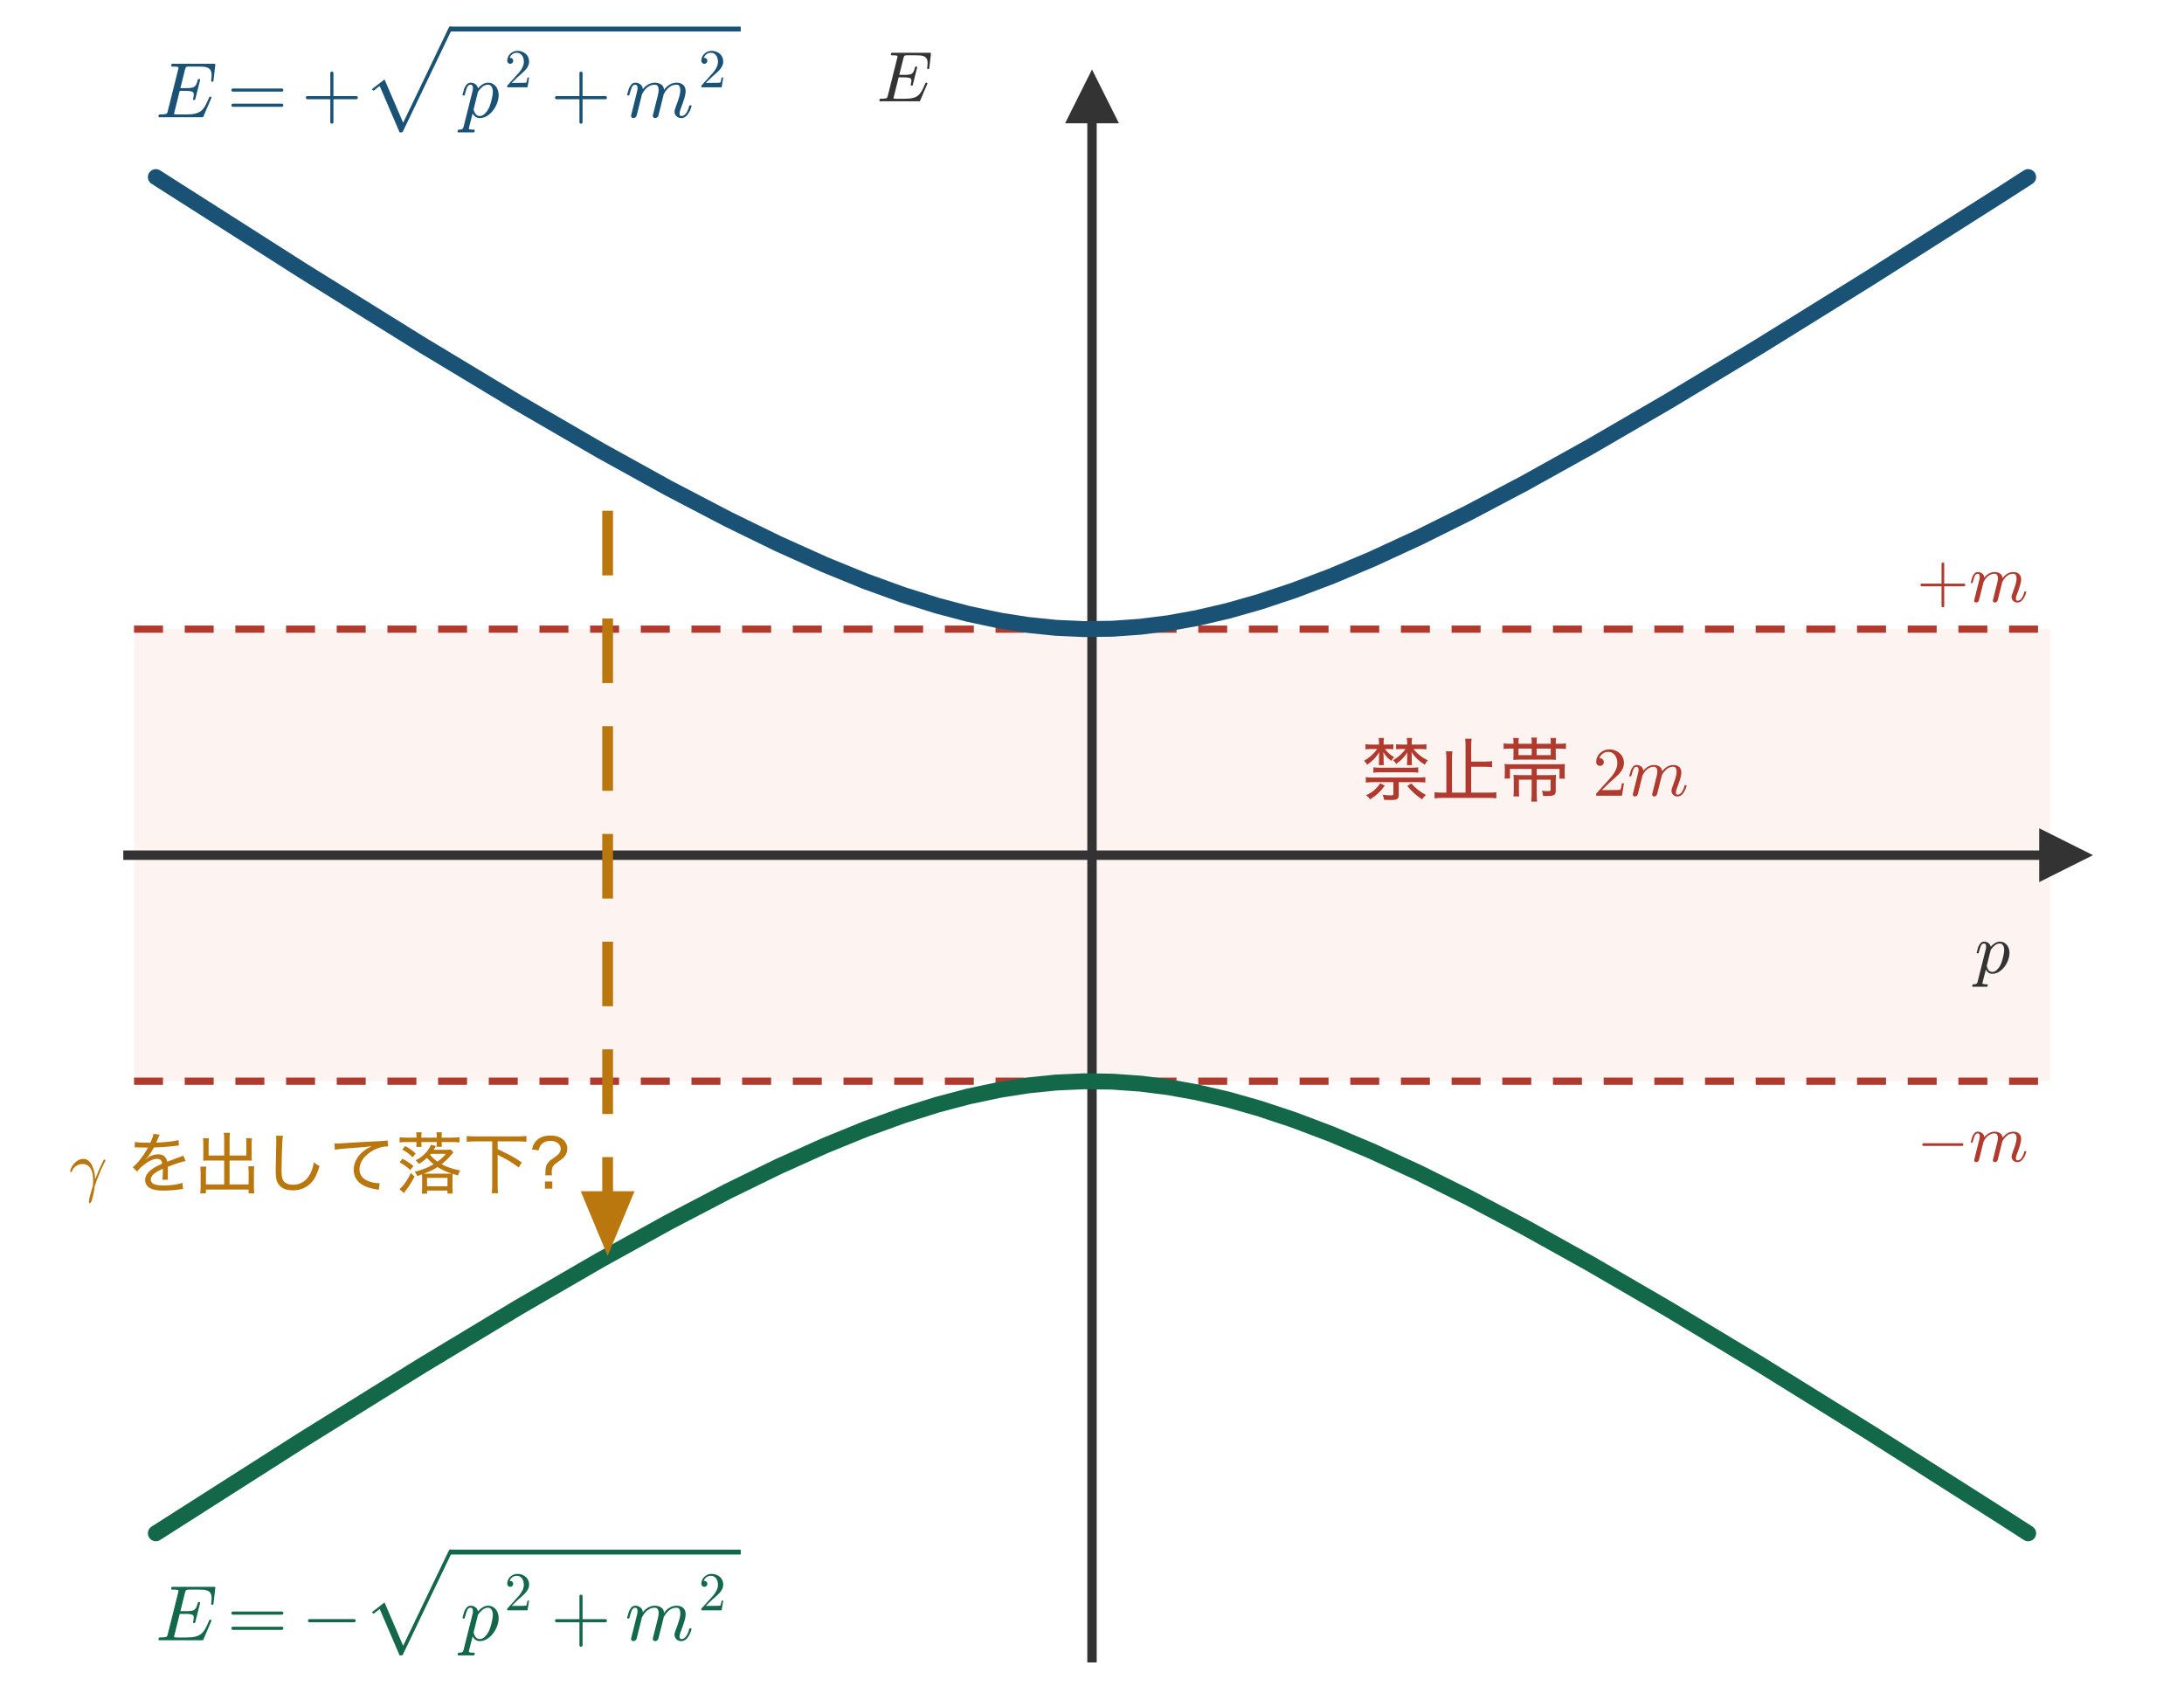
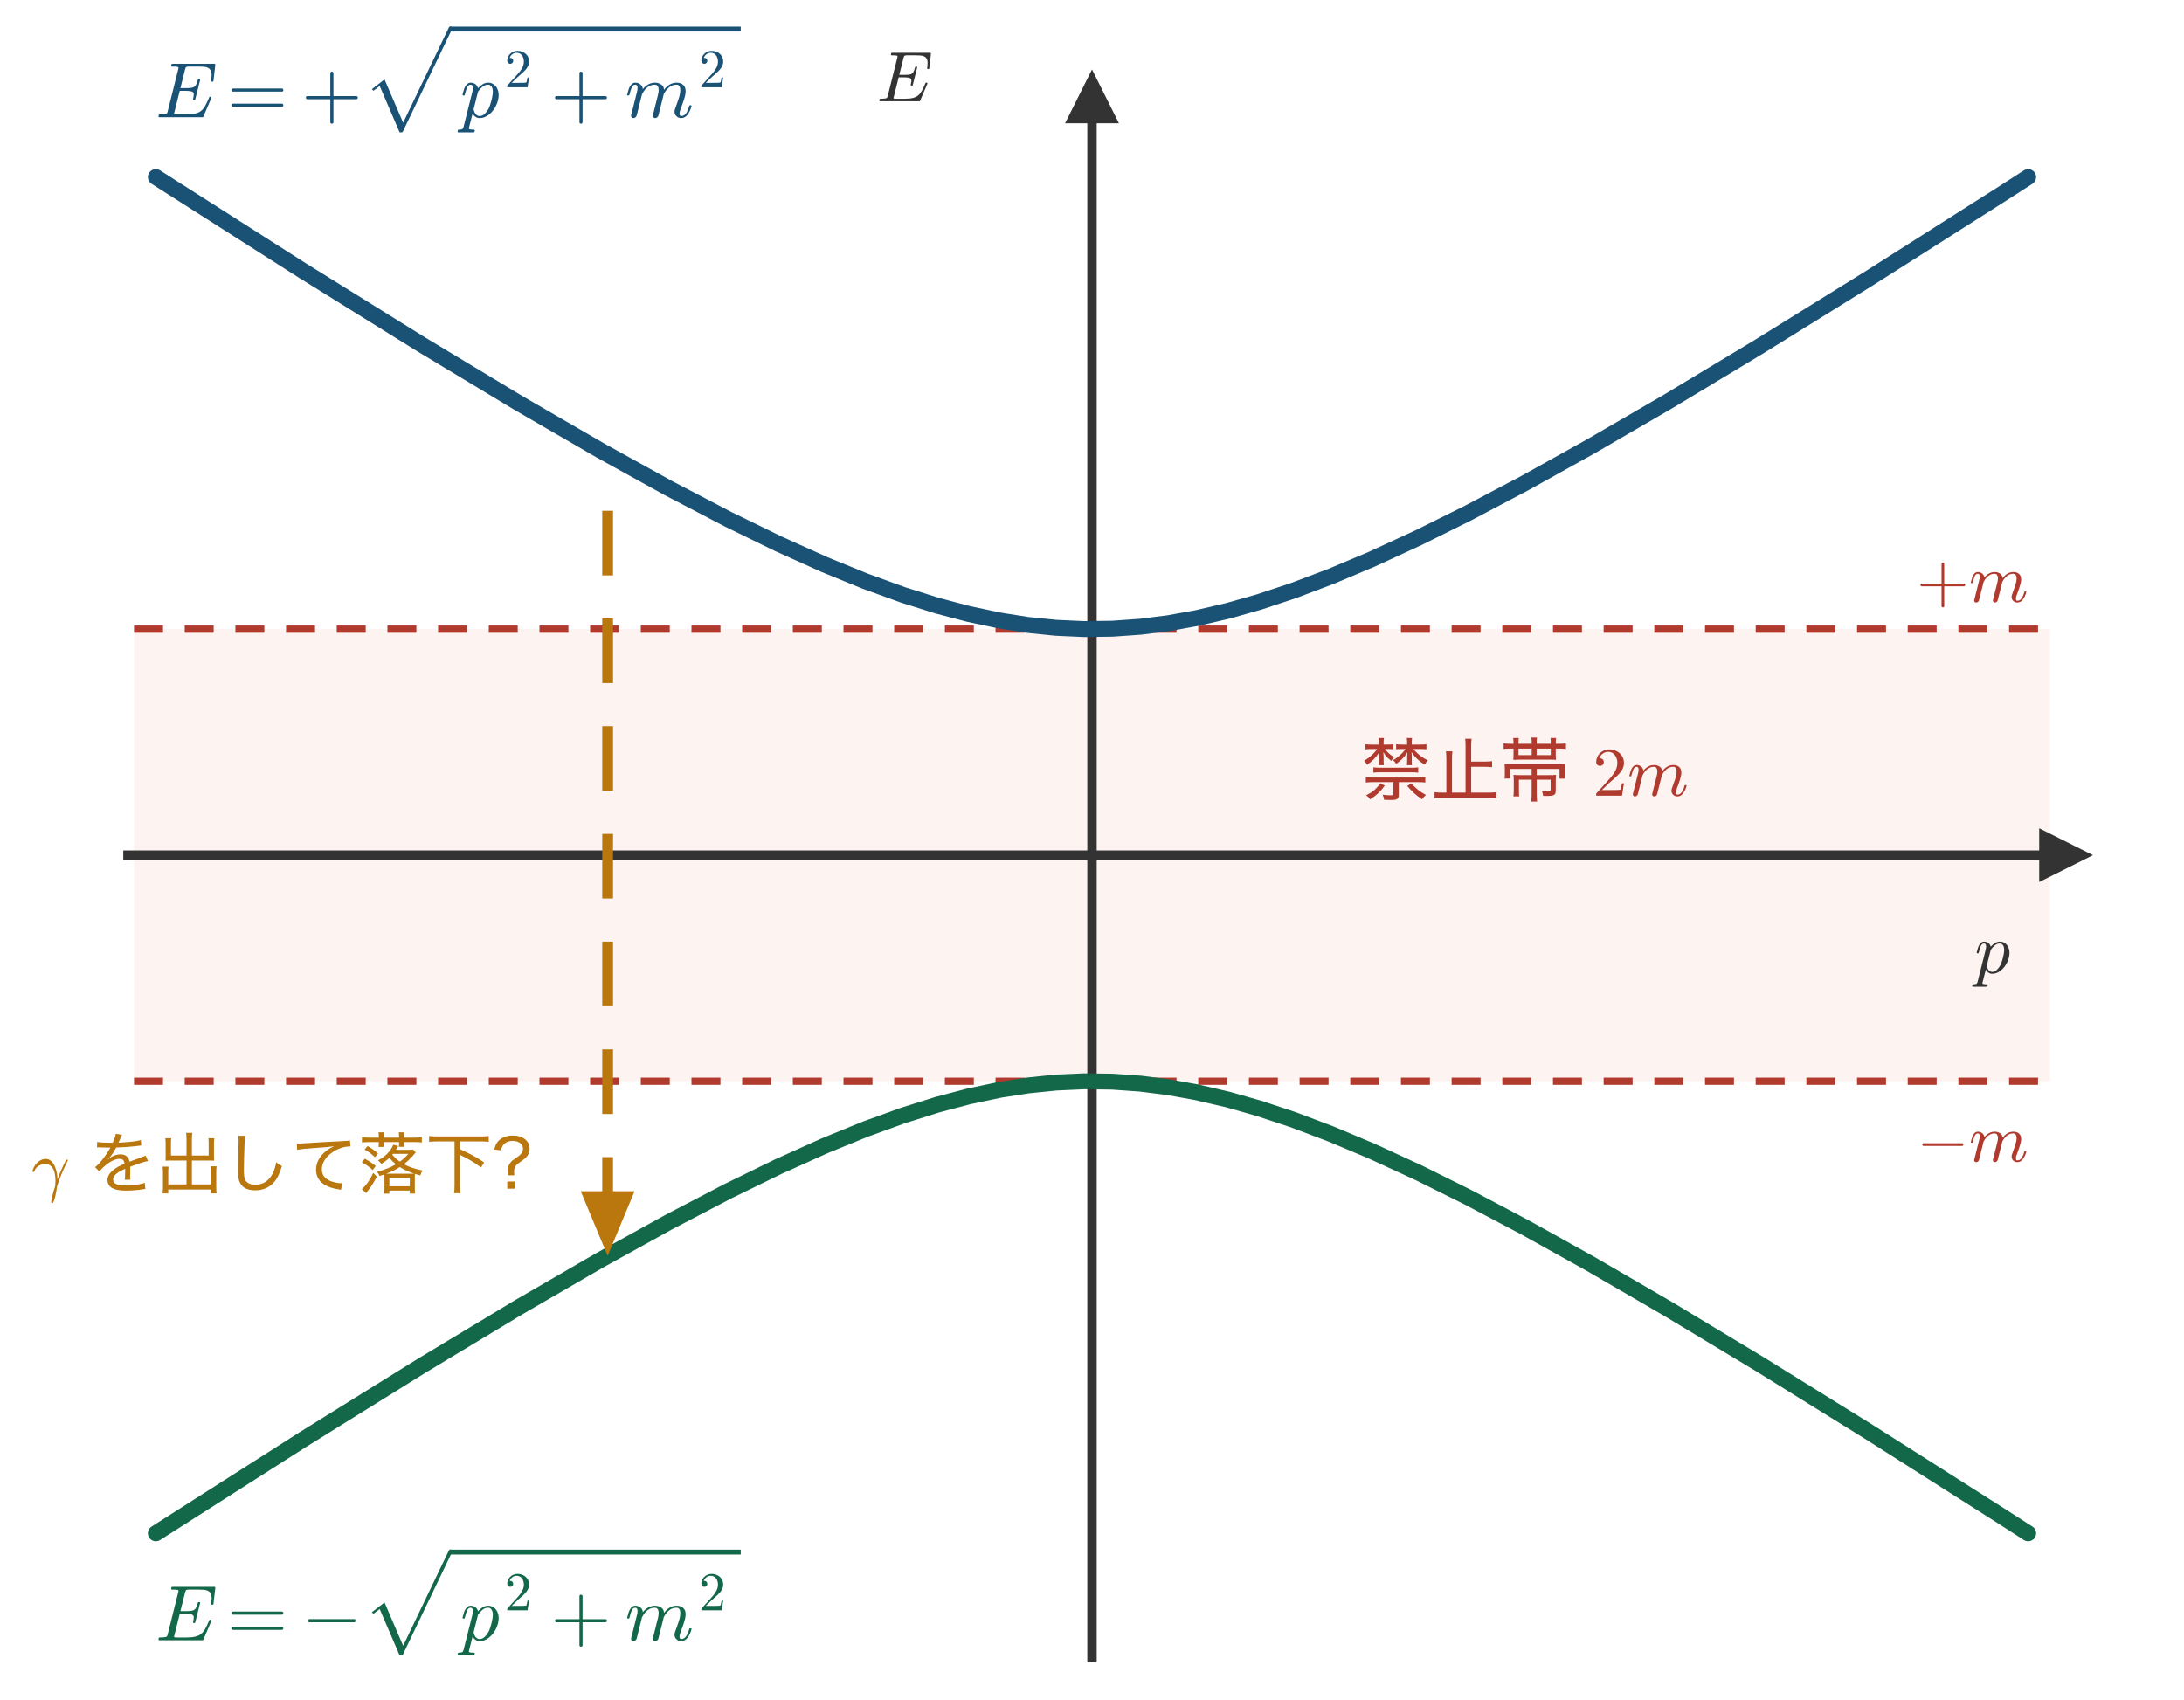
<svg xmlns="http://www.w3.org/2000/svg" xmlns:xlink="http://www.w3.org/1999/xlink" width="301.68pt" height="234.774pt" viewBox="0 0 301.68 234.774" version="1.1">
  <defs>
    <style type="text/css">*{stroke-linejoin: round; stroke-linecap: butt}</style>
  </defs>
  <g id="figure_1">
    <g id="patch_1">
      <path d="M 0 234.774  L 301.68 234.774  L 301.68 0  L 0 0  L 0 234.774  z " style="fill: none" />
    </g>
    <g id="axes_1">
      <g id="patch_2">
-         <path d="M 18.515 86.908  L 283.165 86.908  L 283.165 149.353  L 18.515 149.353  z " clip-path="url(#pb2499cbcb0)" style="fill: #fdf3f1" />
+         <path d="M 18.515 86.908  L 283.165 86.908  L 283.165 149.353  L 18.515 149.353  z " clip-path="url(#pbd073b60a3)" style="fill: #fdf3f1" />
      </g>
      <g id="line2d_1">
-         <path d="M 18.515 86.908  L 283.165 86.908  " clip-path="url(#pb2499cbcb0)" style="fill: none; stroke-dasharray: 4,3; stroke-dashoffset: 0; stroke: #b03a2e" />
+         <path d="M 18.515 86.908  L 283.165 86.908  " clip-path="url(#pbd073b60a3)" style="fill: none; stroke-dasharray: 4,3; stroke-dashoffset: 0; stroke: #b03a2e" />
      </g>
      <g id="line2d_2">
-         <path d="M 18.515 149.353  L 283.165 149.353  " clip-path="url(#pb2499cbcb0)" style="fill: none; stroke-dasharray: 4,3; stroke-dashoffset: 0; stroke: #b03a2e" />
+         <path d="M 18.515 149.353  L 283.165 149.353  " clip-path="url(#pbd073b60a3)" style="fill: none; stroke-dasharray: 4,3; stroke-dashoffset: 0; stroke: #b03a2e" />
      </g>
      <g id="line2d_3">
-         <path d="M 17.028 118.13  L 284.652 118.13  " clip-path="url(#pb2499cbcb0)" style="fill: none; stroke: #333333; stroke-width: 1.3" />
+         <path d="M 17.028 118.13  L 284.652 118.13  " clip-path="url(#pbd073b60a3)" style="fill: none; stroke: #333333; stroke-width: 1.3" />
      </g>
      <g id="patch_3">
-         <path d="M 289.112 118.13  L 281.678 114.413  L 281.678 121.847  z " clip-path="url(#pb2499cbcb0)" style="fill: #333333" />
+         <path d="M 289.112 118.13  L 281.678 114.413  L 281.678 121.847  z " clip-path="url(#pbd073b60a3)" style="fill: #333333" />
      </g>
      <g id="line2d_4">
-         <path d="M 150.84 229.64  L 150.84 14.054  " clip-path="url(#pb2499cbcb0)" style="fill: none; stroke: #333333; stroke-width: 1.3" />
+         <path d="M 150.84 229.64  L 150.84 14.054  " clip-path="url(#pbd073b60a3)" style="fill: none; stroke: #333333; stroke-width: 1.3" />
      </g>
      <g id="patch_4">
-         <path d="M 150.84 9.594  L 147.123 17.028  L 154.557 17.028  z " clip-path="url(#pb2499cbcb0)" style="fill: #333333" />
+         <path d="M 150.84 9.594  L 147.123 17.028  L 154.557 17.028  z " clip-path="url(#pbd073b60a3)" style="fill: #333333" />
      </g>
      <g id="line2d_5">
-         <path d="M 21.527 24.462  L 41.82 37.396  L 58.227 47.595  L 71.611 55.661  L 82.837 62.17  L 92.336 67.424  L 100.54 71.71  L 107.448 75.084  L 113.924 78  L 119.537 80.29  L 124.718 82.171  L 129.468 83.665  L 133.785 84.806  L 138.103 85.719  L 141.989 86.328  L 145.875 86.724  L 149.761 86.899  L 153.646 86.849  L 157.532 86.575  L 161.418 86.083  L 165.304 85.382  L 169.622 84.376  L 173.939 83.149  L 178.689 81.571  L 183.87 79.612  L 189.483 77.249  L 195.959 74.263  L 202.867 70.83  L 210.639 66.724  L 219.706 61.679  L 230.5 55.405  L 243.021 47.86  L 258.133 38.482  L 276.267 26.96  L 280.153 24.462  L 280.153 24.462  " clip-path="url(#pb2499cbcb0)" style="fill: none; stroke: #1a5276; stroke-width: 2.2; stroke-linecap: round" />
+         <path d="M 21.527 24.462  L 41.82 37.396  L 58.227 47.595  L 71.611 55.661  L 82.837 62.17  L 92.336 67.424  L 100.54 71.71  L 107.448 75.084  L 113.924 78  L 119.537 80.29  L 124.718 82.171  L 129.468 83.665  L 133.785 84.806  L 138.103 85.719  L 141.989 86.328  L 145.875 86.724  L 149.761 86.899  L 153.646 86.849  L 157.532 86.575  L 161.418 86.083  L 165.304 85.382  L 169.622 84.376  L 173.939 83.149  L 178.689 81.571  L 183.87 79.612  L 189.483 77.249  L 195.959 74.263  L 202.867 70.83  L 210.639 66.724  L 219.706 61.679  L 230.5 55.405  L 243.021 47.86  L 258.133 38.482  L 276.267 26.96  L 280.153 24.462  L 280.153 24.462  " clip-path="url(#pbd073b60a3)" style="fill: none; stroke: #1a5276; stroke-width: 2.2; stroke-linecap: round" />
      </g>
      <g id="line2d_6">
-         <path d="M 21.527 211.799  L 41.82 198.865  L 58.227 188.665  L 71.611 180.6  L 82.837 174.091  L 92.336 168.837  L 100.54 164.551  L 107.448 161.177  L 113.924 158.261  L 119.537 155.97  L 124.718 154.09  L 129.468 152.596  L 133.785 151.455  L 138.103 150.542  L 141.989 149.933  L 145.875 149.537  L 149.761 149.362  L 153.646 149.412  L 157.532 149.686  L 161.418 150.178  L 165.304 150.878  L 169.622 151.885  L 173.939 153.112  L 178.689 154.69  L 183.87 156.649  L 189.483 159.012  L 195.959 161.997  L 202.867 165.431  L 210.639 169.537  L 219.706 174.582  L 230.5 180.856  L 243.021 188.401  L 258.133 197.779  L 276.267 209.301  L 280.153 211.799  L 280.153 211.799  " clip-path="url(#pb2499cbcb0)" style="fill: none; stroke: #14684a; stroke-width: 2.2; stroke-linecap: round" />
+         <path d="M 21.527 211.799  L 41.82 198.865  L 58.227 188.665  L 71.611 180.6  L 82.837 174.091  L 92.336 168.837  L 100.54 164.551  L 107.448 161.177  L 113.924 158.261  L 119.537 155.97  L 124.718 154.09  L 129.468 152.596  L 133.785 151.455  L 138.103 150.542  L 141.989 149.933  L 145.875 149.537  L 149.761 149.362  L 153.646 149.412  L 157.532 149.686  L 161.418 150.178  L 165.304 150.878  L 169.622 151.885  L 173.939 153.112  L 178.689 154.69  L 183.87 156.649  L 189.483 159.012  L 195.959 161.997  L 202.867 165.431  L 210.639 169.537  L 219.706 174.582  L 230.5 180.856  L 243.021 188.401  L 258.133 197.779  L 276.267 209.301  L 280.153 211.799  L 280.153 211.799  " clip-path="url(#pbd073b60a3)" style="fill: none; stroke: #14684a; stroke-width: 2.2; stroke-linecap: round" />
      </g>
      <g id="line2d_7">
-         <path d="M 83.934 70.553  L 83.934 166.781  " clip-path="url(#pb2499cbcb0)" style="fill: none; stroke-dasharray: 8.928,5.952; stroke-dashoffset: 0; stroke: #b9770e; stroke-width: 1.488" />
+         <path d="M 83.934 70.553  L 83.934 166.781  " clip-path="url(#pbd073b60a3)" style="fill: none; stroke-dasharray: 8.928,5.952; stroke-dashoffset: 0; stroke: #b9770e; stroke-width: 1.488" />
      </g>
      <g id="patch_5">
-         <path d="M 83.934 173.471  L 80.217 164.55  L 87.651 164.55  z " clip-path="url(#pb2499cbcb0)" style="fill: #b9770e" />
+         <path d="M 83.934 173.471  L 80.217 164.55  L 87.651 164.55  z " clip-path="url(#pbd073b60a3)" style="fill: #b9770e" />
      </g>
      <g id="text_1">
        <g style="fill: #333333" transform="translate(272.7576 134.4852)scale(0.098 -0.098)">
          <defs>
            <path id="Cmmi10-70" d="M -159 -1241  Q -219 -1241 -219 -1159  Q -197 -1019 -134 -1019  Q 66 -1019 145 -983  Q 225 -947 269 -800  L 991 2081  Q 1038 2200 1038 2388  Q 1038 2663 850 2663  Q 650 2663 553 2423  Q 456 2184 366 1819  Q 366 1778 313 1778  L 238 1778  Q 222 1778 203 1801  Q 184 1825 184 1844  Q 253 2122 317 2315  Q 381 2509 517 2668  Q 653 2828 856 2828  Q 1075 2828 1240 2704  Q 1406 2581 1453 2369  Q 1628 2572 1840 2700  Q 2053 2828 2278 2828  Q 2547 2828 2745 2684  Q 2944 2541 3044 2308  Q 3144 2075 3144 1806  Q 3144 1394 2933 953  Q 2722 513 2361 220  Q 2000 -72 1588 -72  Q 1400 -72 1248 34  Q 1097 141 1013 313  L 722 -825  Q 706 -919 703 -934  Q 703 -1019 1125 -1019  Q 1191 -1019 1191 -1100  Q 1169 -1184 1155 -1212  Q 1141 -1241 1081 -1241  L -159 -1241  z M 1594 97  Q 1816 97 2006 280  Q 2197 463 2316 691  Q 2403 863 2479 1111  Q 2556 1359 2612 1640  Q 2669 1922 2669 2088  Q 2669 2234 2630 2362  Q 2591 2491 2502 2577  Q 2413 2663 2266 2663  Q 2031 2663 1823 2495  Q 1616 2328 1447 2081  L 1447 2059  L 1094 647  Q 1138 419 1263 258  Q 1388 97 1594 97  z " transform="scale(0.015625)" />
          </defs>
          <use xlink:href="#Cmmi10-70" transform="translate(0 0.8125)" />
        </g>
      </g>
      <g id="text_2">
        <g style="fill: #333333" transform="translate(121.104 14.0544)scale(0.098 -0.098)">
          <defs>
            <path id="Cmmi10-45" d="M 300 0  Q 238 0 238 84  Q 241 100 250 139  Q 259 178 276 201  Q 294 225 319 225  Q 709 225 863 269  Q 947 297 984 441  L 1863 3956  Q 1875 4019 1875 4044  Q 1875 4113 1797 4122  Q 1678 4147 1338 4147  Q 1275 4147 1275 4231  Q 1278 4247 1287 4286  Q 1297 4325 1314 4348  Q 1331 4372 1356 4372  L 4825 4372  Q 4891 4372 4891 4288  L 4738 2963  Q 4738 2947 4714 2926  Q 4691 2906 4672 2906  L 4616 2906  Q 4550 2906 4550 2988  Q 4588 3300 4588 3450  Q 4588 3706 4500 3848  Q 4413 3991 4267 4053  Q 4122 4116 3945 4131  Q 3769 4147 3481 4147  L 2753 4147  Q 2578 4147 2522 4117  Q 2466 4088 2419 3928  L 2034 2381  L 2534 2381  Q 2859 2381 3025 2426  Q 3191 2472 3287 2615  Q 3384 2759 3463 3072  Q 3469 3094 3486 3111  Q 3503 3128 3525 3128  L 3584 3128  Q 3647 3128 3647 3047  L 3250 1466  Q 3238 1409 3188 1409  L 3128 1409  Q 3066 1409 3066 1491  Q 3128 1747 3128 1869  Q 3128 2056 2959 2106  Q 2791 2156 2509 2156  L 1978 2156  L 1544 416  Q 1516 338 1516 275  Q 1516 225 1734 225  L 2509 225  Q 2972 225 3259 297  Q 3547 369 3736 526  Q 3925 684 4062 928  Q 4200 1172 4397 1638  Q 4409 1678 4453 1678  L 4513 1678  Q 4538 1678 4556 1656  Q 4575 1634 4575 1606  Q 4575 1594 4569 1581  L 3909 38  Q 3897 0 3859 0  L 300 0  z " transform="scale(0.015625)" />
          </defs>
          <use xlink:href="#Cmmi10-45" transform="translate(0 0.6875)" />
        </g>
      </g>
      <g id="text_3">
        <g style="fill: #1a5276" transform="translate(21.4884 16.2846)scale(0.108 -0.108)">
          <defs>
            <path id="Cmr10-3d" d="M 481 850  Q 428 850 393 890  Q 359 931 359 978  Q 359 1031 393 1068  Q 428 1106 481 1106  L 4500 1106  Q 4547 1106 4581 1068  Q 4616 1031 4616 978  Q 4616 931 4581 890  Q 4547 850 4500 850  L 481 850  z M 481 2094  Q 428 2094 393 2131  Q 359 2169 359 2222  Q 359 2269 393 2309  Q 428 2350 481 2350  L 4500 2350  Q 4547 2350 4581 2309  Q 4616 2269 4616 2222  Q 4616 2169 4581 2131  Q 4547 2094 4500 2094  L 481 2094  z " transform="scale(0.015625)" />
            <path id="Cmr10-2b" d="M 481 1472  Q 428 1472 393 1512  Q 359 1553 359 1600  Q 359 1647 393 1687  Q 428 1728 481 1728  L 2363 1728  L 2363 3616  Q 2363 3666 2400 3698  Q 2438 3731 2491 3731  Q 2538 3731 2578 3698  Q 2619 3666 2619 3616  L 2619 1728  L 4500 1728  Q 4547 1728 4581 1687  Q 4616 1647 4616 1600  Q 4616 1553 4581 1512  Q 4547 1472 4500 1472  L 2619 1472  L 2619 -416  Q 2619 -466 2578 -498  Q 2538 -531 2491 -531  Q 2438 -531 2400 -498  Q 2363 -466 2363 -416  L 2363 1472  L 481 1472  z " transform="scale(0.015625)" />
            <path id="Cmex10-70" d="M 2713 -7425  L 1269 -4063  L 819 -4409  L 703 -4294  L 1619 -3584  L 2969 -6725  L 6291 197  Q 6322 256 6400 256  Q 6453 256 6490 218  Q 6528 181 6528 128  Q 6528 97 6522 84  L 2950 -7366  Q 2925 -7425 2853 -7425  L 2713 -7425  z " transform="scale(0.015625)" />
            <path id="Cmr10-32" d="M 319 0  L 319 172  Q 319 188 331 206  L 1325 1306  Q 1550 1550 1690 1715  Q 1831 1881 1968 2097  Q 2106 2313 2186 2536  Q 2266 2759 2266 3009  Q 2266 3272 2169 3511  Q 2072 3750 1880 3894  Q 1688 4038 1416 4038  Q 1138 4038 916 3870  Q 694 3703 603 3438  Q 628 3444 672 3444  Q 816 3444 917 3347  Q 1019 3250 1019 3097  Q 1019 2950 917 2848  Q 816 2747 672 2747  Q 522 2747 420 2851  Q 319 2956 319 3097  Q 319 3338 409 3548  Q 500 3759 670 3923  Q 841 4088 1055 4175  Q 1269 4263 1509 4263  Q 1875 4263 2190 4108  Q 2506 3953 2690 3670  Q 2875 3388 2875 3009  Q 2875 2731 2753 2481  Q 2631 2231 2440 2026  Q 2250 1822 1953 1562  Q 1656 1303 1563 1216  L 838 519  L 1453 519  Q 1906 519 2211 526  Q 2516 534 2534 550  Q 2609 631 2688 1141  L 2875 1141  L 2694 0  L 319 0  z " transform="scale(0.015625)" />
            <path id="Cmmi10-6d" d="M 494 109  Q 494 147 500 166  L 978 2075  Q 1025 2253 1025 2388  Q 1025 2663 838 2663  Q 638 2663 541 2423  Q 444 2184 353 1819  Q 353 1800 334 1789  Q 316 1778 300 1778  L 225 1778  Q 203 1778 187 1801  Q 172 1825 172 1844  Q 241 2122 305 2315  Q 369 2509 505 2668  Q 641 2828 844 2828  Q 1084 2828 1268 2676  Q 1453 2525 1453 2291  Q 1644 2541 1900 2684  Q 2156 2828 2444 2828  Q 2747 2828 2967 2673  Q 3188 2519 3188 2234  Q 3384 2513 3648 2670  Q 3913 2828 4225 2828  Q 4556 2828 4757 2648  Q 4959 2469 4959 2138  Q 4959 1875 4842 1503  Q 4725 1131 4550 672  Q 4459 450 4459 288  Q 4459 97 4609 97  Q 4859 97 5025 365  Q 5191 634 5259 941  Q 5278 978 5313 978  L 5388 978  Q 5413 978 5430 961  Q 5447 944 5447 922  Q 5447 916 5441 903  Q 5353 541 5136 234  Q 4919 -72 4594 -72  Q 4369 -72 4209 83  Q 4050 238 4050 459  Q 4050 572 4103 709  Q 4284 1191 4404 1569  Q 4525 1947 4525 2234  Q 4525 2413 4453 2538  Q 4381 2663 4213 2663  Q 3863 2663 3606 2448  Q 3350 2234 3163 1881  Q 3150 1819 3144 1784  L 2731 141  Q 2709 53 2632 -9  Q 2556 -72 2463 -72  Q 2388 -72 2330 -22  Q 2272 28 2272 109  Q 2272 147 2278 166  L 2688 1797  Q 2753 2059 2753 2234  Q 2753 2413 2679 2538  Q 2606 2663 2431 2663  Q 2197 2663 2000 2559  Q 1803 2456 1656 2286  Q 1509 2116 1388 1881  L 953 141  Q 931 53 854 -9  Q 778 -72 684 -72  Q 606 -72 550 -22  Q 494 28 494 109  z " transform="scale(0.015625)" />
          </defs>
          <use xlink:href="#Cmmi10-45" transform="translate(0 0.875)" />
          <use xlink:href="#Cmr10-3d" transform="translate(91.33789 0.875)" />
          <use xlink:href="#Cmr10-2b" transform="translate(186.582 0.875)" />
          <use xlink:href="#Cmex10-70" transform="translate(264.2676 112.4844)scale(1.12928)" />
          <use xlink:href="#Cmmi10-70" transform="translate(389.6895 0.859375)" />
          <use xlink:href="#Cmr10-32" transform="translate(446.2857 39.12344)scale(0.7)" />
          <use xlink:href="#Cmr10-2b" transform="translate(505.2216 0.859375)" />
          <use xlink:href="#Cmmi10-6d" transform="translate(600.4658 0.859375)" />
          <use xlink:href="#Cmr10-32" transform="translate(694.562 39.12344)scale(0.7)" />
          <path d="M 377.189 110.5  L 377.189 116.75  L 748.439 116.75  L 748.439 110.5  L 377.189 110.5  z " />
        </g>
      </g>
      <g id="text_4">
        <g style="fill: #14684a" transform="translate(21.4884 226.6668)scale(0.108 -0.108)">
          <defs>
            <path id="Cmsy10-a1" d="M 653 1472  Q 600 1472 565 1512  Q 531 1553 531 1600  Q 531 1647 565 1687  Q 600 1728 653 1728  L 4325 1728  Q 4375 1728 4408 1687  Q 4441 1647 4441 1600  Q 4441 1553 4408 1512  Q 4375 1472 4325 1472  L 653 1472  z " transform="scale(0.015625)" />
          </defs>
          <use xlink:href="#Cmmi10-45" transform="translate(0 0.875)" />
          <use xlink:href="#Cmr10-3d" transform="translate(91.33789 0.875)" />
          <use xlink:href="#Cmsy10-a1" transform="translate(186.582 0.875)" />
          <use xlink:href="#Cmex10-70" transform="translate(264.2676 112.4844)scale(1.12928)" />
          <use xlink:href="#Cmmi10-70" transform="translate(389.6895 0.859375)" />
          <use xlink:href="#Cmr10-32" transform="translate(446.2857 39.12344)scale(0.7)" />
          <use xlink:href="#Cmr10-2b" transform="translate(505.2216 0.859375)" />
          <use xlink:href="#Cmmi10-6d" transform="translate(600.4658 0.859375)" />
          <use xlink:href="#Cmr10-32" transform="translate(694.562 39.12344)scale(0.7)" />
          <path d="M 377.189 110.5  L 377.189 116.75  L 748.439 116.75  L 748.439 110.5  L 377.189 110.5  z " />
        </g>
      </g>
      <g id="text_5">
        <g style="fill: #b03a2e" transform="translate(264.7536 83.1906)scale(0.093 -0.093)">
          <use xlink:href="#Cmr10-2b" transform="translate(0 0.703125)" />
          <use xlink:href="#Cmmi10-6d" transform="translate(77.68555 0.703125)" />
        </g>
      </g>
      <g id="text_6">
        <g style="fill: #b03a2e" transform="translate(264.7536 160.5042)scale(0.093 -0.093)">
          <use xlink:href="#Cmsy10-a1" transform="translate(0 0.8125)" />
          <use xlink:href="#Cmmi10-6d" transform="translate(77.68555 0.8125)" />
        </g>
      </g>
      <g id="text_7">
        <g style="fill: #b03a2e" transform="translate(188.01 109.953)scale(0.096 -0.096)">
          <defs>
            <path id="HiraginoSans-W4-7981" d="M 4096 4301  C 4000 4160 3885 4026 3712 3853  C 3462 3610 3277 3469 2938 3270  C 3091 3136 3142 3078 3232 2925  C 3725 3283 4051 3622 4262 4000  C 4250 3859 4243 3744 4243 3565  L 4243 3245  C 4243 3072 4230 2912 4218 2816  L 4691 2816  C 4672 2893 4666 3040 4666 3238  L 4666 3558  C 4666 3731 4659 3891 4640 4019  C 4941 3558 5280 3226 5856 2854  C 5958 3034 6029 3136 6144 3258  C 5728 3469 5510 3616 5203 3891  C 5030 4051 4960 4122 4819 4301  L 5446 4301  C 5715 4301 5837 4294 6016 4269  L 6016 4742  C 5869 4717 5715 4710 5440 4710  L 4666 4710  L 4666 4864  C 4666 5062 4672 5184 4698 5312  L 4205 5312  C 4230 5152 4243 5030 4243 4864  L 4243 4710  L 3789 4710  C 3526 4710 3411 4717 3226 4742  L 3226 4275  C 3405 4294 3533 4301 3776 4301  L 4096 4301  z M 2419 4301  C 2662 4301 2816 4294 2970 4275  L 2970 4736  C 2803 4717 2694 4710 2413 4710  L 2074 4710  L 2074 4864  C 2074 5069 2080 5171 2106 5312  L 1613 5312  C 1645 5139 1651 5030 1651 4864  L 1651 4710  L 973 4710  C 698 4710 550 4717 403 4742  L 403 4269  C 563 4294 704 4301 966 4301  L 1478 4301  C 1395 4173 1325 4083 1197 3949  C 896 3629 659 3443 275 3219  C 403 3098 467 3002 550 2848  C 1043 3181 1402 3552 1677 4013  C 1658 3846 1651 3693 1651 3571  L 1651 3245  C 1651 3085 1645 2938 1626 2816  L 2099 2816  C 2080 2938 2074 3053 2074 3245  L 2074 3584  C 2074 3699 2061 3853 2048 4013  C 2259 3661 2432 3469 2778 3206  C 2842 3322 2925 3424 3046 3546  C 2669 3770 2464 3955 2195 4301  L 2419 4301  z M 2976 1248  L 2976 198  C 2976 58 2938 32 2733 32  C 2451 32 2234 51 1984 90  C 2061 -77 2093 -205 2118 -384  C 2355 -397 2483 -397 2720 -397  C 3085 -397 3238 -371 3334 -294  C 3430 -224 3469 -115 3469 64  L 3469 1248  L 5261 1248  C 5517 1248 5741 1235 5914 1210  L 5914 1709  C 5728 1683 5523 1670 5248 1670  L 1114 1670  C 832 1670 621 1683 435 1709  L 435 1210  C 627 1235 845 1248 1114 1248  L 2976 1248  z M 5261 2611  C 5094 2592 4928 2579 4666 2579  L 1734 2579  C 1478 2579 1280 2592 1133 2611  L 1133 2118  C 1293 2144 1498 2157 1728 2157  L 4672 2157  C 4896 2157 5101 2144 5261 2118  L 5261 2611  z M 1766 1146  C 1395 614 1094 352 467 38  C 634 -90 698 -154 832 -339  C 1453 64 1747 339 2182 928  L 1766 1146  z M 4250 896  C 4710 358 5030 64 5613 -339  C 5728 -166 5811 -70 5971 70  C 5402 378 5075 634 4627 1133  L 4250 896  z " transform="scale(0.015625)" />
            <path id="HiraginoSans-W4-6b62" d="M 3738 282  L 3738 2662  L 4979 2662  C 5222 2662 5466 2650 5664 2624  L 5664 3181  C 5472 3155 5248 3142 4979 3142  L 3738 3142  L 3738 4557  C 3738 4851 3750 5030 3776 5242  L 3181 5242  C 3213 5037 3219 4870 3219 4557  L 3219 282  L 1971 282  L 1971 3379  C 1971 3680 1984 3878 2010 4083  L 1414 4083  C 1440 3872 1453 3654 1453 3379  L 1453 282  L 1120 282  C 806 282 589 294 365 320  L 365 -243  C 602 -211 870 -198 1120 -198  L 5325 -198  C 5594 -198 5773 -211 6054 -243  L 6054 320  C 5830 294 5626 282 5325 282  L 3738 282  z " transform="scale(0.015625)" />
            <path id="HiraginoSans-W4-5e2f" d="M 3366 4781  L 3366 4832  C 3366 5094 3373 5222 3398 5350  L 2880 5350  C 2906 5216 2912 5082 2912 4832  L 2912 4781  L 1696 4781  C 1696 5107 1702 5190 1722 5312  L 1203 5312  C 1229 5165 1235 5043 1235 4813  L 1235 4781  L 1056 4781  C 704 4781 525 4787 326 4819  L 326 4307  C 550 4333 710 4339 1050 4339  L 1235 4339  L 1235 3757  C 1235 3539 1229 3450 1216 3302  C 1325 3309 1619 3322 1741 3322  L 4602 3322  C 4896 3322 4979 3322 5146 3302  C 5133 3430 5126 3558 5126 3738  L 5126 4339  L 5344 4339  C 5683 4339 5843 4333 6067 4307  L 6067 4819  C 5862 4787 5690 4781 5331 4781  L 5126 4781  L 5126 4819  C 5126 5043 5133 5178 5158 5312  L 4640 5312  C 4659 5190 4666 5094 4666 4826  L 4666 4781  L 3366 4781  z M 2912 3738  L 1696 3738  L 1696 4339  L 2912 4339  L 2912 3738  z M 3366 3738  L 3366 4339  L 4666 4339  L 4666 3738  L 3366 3738  z M 2906 2464  L 2906 1894  L 1869 1894  C 1600 1894 1408 1901 1235 1920  C 1254 1728 1261 1555 1261 1344  L 1261 602  C 1261 294 1248 102 1229 -64  L 1760 -64  C 1741 102 1734 230 1734 608  L 1734 1472  L 2906 1472  L 2906 134  C 2906 -160 2893 -371 2867 -544  L 3411 -544  C 3386 -378 3373 -173 3373 134  L 3373 1472  L 4653 1472  L 4653 570  C 4653 442 4614 422 4390 422  C 4205 422 4051 429 3853 454  C 3923 230 3949 122 3962 -19  C 4211 -26 4250 -26 4307 -26  C 4973 -26 5126 64 5126 454  L 5126 1357  C 5126 1587 5133 1760 5152 1920  C 4979 1901 4813 1894 4544 1894  L 3373 1894  L 3373 2464  L 5472 2464  L 5472 1568  L 5971 1568  C 5952 1677 5946 1818 5946 2016  L 5946 2368  C 5946 2598 5952 2752 5971 2918  C 5786 2899 5574 2893 5242 2893  L 1107 2893  C 774 2893 576 2899 410 2918  C 429 2771 435 2618 435 2413  L 435 2054  C 435 1862 429 1741 410 1581  L 909 1581  L 909 2464  L 2906 2464  z " transform="scale(0.015625)" />
            <path id="HiraginoSans-W4-20" transform="scale(0.015625)" />
          </defs>
          <use xlink:href="#HiraginoSans-W4-7981" transform="translate(0 0.40625)" />
          <use xlink:href="#HiraginoSans-W4-6b62" transform="translate(99.99998 0.40625)" />
          <use xlink:href="#HiraginoSans-W4-5e2f" transform="translate(200 0.40625)" />
          <use xlink:href="#HiraginoSans-W4-20" transform="translate(300 0.40625)" />
          <use xlink:href="#Cmr10-32" transform="translate(333.2999 0.40625)" />
          <use xlink:href="#Cmmi10-6d" transform="translate(383.2999 0.40625)" />
        </g>
      </g>
      <g id="text_8">
-         <g style="fill: #b9770e" transform="translate(9.5382 164.2212)scale(0.093 -0.093)">
+         <g style="fill: #b9770e" transform="translate(4.3344 164.2212)scale(0.093 -0.093)">
          <defs>
            <path id="Cmmi10-b0" d="M 1888 -1253  Q 1888 -1109 1952 -834  Q 2016 -559 2108 -248  Q 2200 63 2266 263  Q 2291 581 2291 744  Q 2291 1156 2209 1511  Q 2128 1866 1903 2105  Q 1678 2344 1275 2344  Q 1063 2344 852 2253  Q 641 2163 489 2000  Q 338 1838 281 1631  Q 269 1594 231 1594  L 153 1594  Q 103 1594 103 1650  L 103 1672  Q 175 1959 358 2226  Q 541 2494 805 2661  Q 1069 2828 1363 2828  Q 1663 2828 1881 2625  Q 2100 2422 2231 2109  Q 2363 1797 2420 1478  Q 2478 1159 2478 878  Q 2800 1753 3200 2534  L 3297 2741  Q 3316 2759 3341 2759  L 3419 2759  Q 3469 2759 3469 2700  Q 3469 2688 3456 2663  L 3359 2463  Q 3081 1909 2848 1340  Q 2616 772 2450 244  Q 2425 28 2354 -347  Q 2284 -722 2184 -1045  Q 2084 -1369 1984 -1381  Q 1888 -1381 1888 -1253  z " transform="scale(0.015625)" />
            <path id="HiraginoSans-W4-3092" d="M 2189 4365  C 1491 4365 1088 4390 813 4442  L 800 3917  C 864 3930 902 3930 934 3930  C 966 3930 998 3930 1062 3923  C 1197 3917 1830 3904 1958 3904  C 1984 3904 2054 3910 2074 3910  C 2035 3840 2035 3840 2016 3808  C 1581 3046 1037 2362 614 2042  L 1037 1619  C 1152 1798 1293 1952 1549 2163  C 2054 2598 2547 2835 2938 2835  C 3226 2835 3373 2694 3411 2381  C 2982 2189 2707 2042 2470 1869  C 2016 1542 1792 1197 1792 832  C 1792 499 1952 218 2227 64  C 2534 -109 2944 -186 3539 -186  C 4058 -186 4646 -141 5133 -64  C 5267 -38 5293 -38 5395 -32  L 5338 557  C 4954 403 4250 301 3597 301  C 2694 301 2330 467 2330 870  C 2330 1088 2445 1267 2707 1472  C 2874 1600 3085 1715 3475 1894  C 3475 1818 3475 1798 3475 1696  C 3475 1350 3456 973 3437 845  L 3962 851  C 3949 954 3949 1005 3949 1114  C 3949 1165 3949 1254 3949 1376  C 3955 1504 3955 1638 3955 1709  C 3955 1850 3955 1869 3949 2080  C 4800 2406 5299 2566 5645 2624  L 5414 3149  C 5312 3085 5293 3078 4966 2963  C 4653 2854 4390 2758 3891 2566  C 3802 3027 3507 3264 3027 3264  C 2726 3264 2413 3174 2144 3002  C 2080 2963 2042 2938 1926 2842  C 1907 2829 1875 2810 1837 2778  C 1837 2778 1830 2784 1824 2797  C 1830 2803 1830 2803 1837 2810  C 1837 2816 1862 2835 1901 2861  C 1920 2874 2054 3021 2106 3098  C 2310 3354 2438 3565 2624 3910  C 3251 3930 4070 3987 4512 4045  C 4883 4096 4883 4096 5005 4109  L 4966 4621  C 4627 4518 4032 4442 3238 4397  C 2880 4378 2880 4378 2835 4371  C 2874 4435 2944 4595 3027 4800  C 3130 5050 3130 5050 3181 5126  L 2579 5216  C 2560 5011 2490 4813 2291 4365  L 2189 4365  z " transform="scale(0.015625)" />
            <path id="HiraginoSans-W4-51fa" d="M 2906 3149  L 1427 3149  L 1427 4307  C 1427 4506 1434 4666 1453 4794  L 890 4794  C 909 4621 922 4461 922 4275  L 922 3008  C 922 2899 915 2797 909 2662  C 1069 2669 1184 2675 1325 2675  L 2906 2675  L 2906 403  L 1171 403  L 1171 1542  C 1171 1798 1178 1933 1203 2093  L 634 2093  C 659 1926 666 1754 666 1510  L 666 115  C 666 -109 653 -288 627 -448  L 1171 -448  L 1171 -83  L 5229 -83  L 5229 -448  L 5773 -448  C 5747 -288 5734 -134 5734 115  L 5734 1542  C 5734 1792 5741 1965 5766 2125  L 5197 2125  C 5222 1971 5229 1805 5229 1581  L 5229 403  L 3418 403  L 3418 2675  L 5120 2675  C 5254 2675 5376 2669 5530 2662  C 5523 2765 5517 2867 5517 3008  L 5517 4288  C 5517 4486 5523 4602 5549 4794  L 4986 4794  C 5005 4640 5011 4499 5011 4320  L 5011 3149  L 3418 3149  L 3418 4710  C 3418 4986 3430 5133 3462 5306  L 2861 5306  C 2893 5152 2906 5005 2906 4710  L 2906 3149  z " transform="scale(0.015625)" />
            <path id="HiraginoSans-W4-3057" d="M 1440 5030  C 1453 4890 1459 4813 1459 4672  C 1459 4576 1459 4429 1453 4243  C 1408 2234 1402 2035 1402 1645  C 1402 1306 1434 992 1491 800  C 1574 525 1747 275 1965 115  C 2208 -58 2592 -160 3034 -160  C 3776 -160 4390 109 4851 640  C 5139 973 5325 1363 5574 2144  C 5331 2266 5242 2323 5030 2509  C 4947 2061 4870 1798 4717 1485  C 4378 768 3789 371 3072 371  C 2630 371 2304 506 2138 749  C 2003 960 1958 1203 1958 1786  C 1958 2214 1997 3763 2022 4230  C 2042 4685 2061 4858 2093 5024  L 1440 5030  z " transform="scale(0.015625)" />
            <path id="HiraginoSans-W4-3066" d="M 621 3693  C 960 3763 1485 3814 2726 3898  C 3418 3942 3725 3974 4134 4038  C 3053 3552 2419 2714 2419 1786  C 2419 1210 2688 717 3181 403  C 3558 160 3936 38 4595 -70  C 4698 -90 4723 -90 4800 -109  L 4890 512  C 4582 512 4250 570 3930 672  C 3290 883 2970 1274 2970 1837  C 2970 2438 3334 3021 3981 3462  C 4486 3808 5094 4013 5613 4013  C 5626 4013 5658 4013 5690 4013  L 5645 4582  C 5542 4557 5286 4531 4896 4518  C 3840 4467 2086 4371 1190 4307  C 992 4294 909 4288 819 4288  C 781 4288 723 4288 589 4294  L 621 3693  z " transform="scale(0.015625)" />
            <path id="HiraginoSans-W4-843d" d="M 3616 3693  C 3712 3846 3731 3878 3834 4051  L 3366 4179  C 3187 3795 3046 3584 2790 3328  C 2547 3085 2310 2912 1907 2682  C 2042 2579 2131 2490 2221 2355  C 2534 2541 2714 2675 2982 2925  C 3200 2682 3360 2522 3610 2317  C 3091 2010 2541 1792 1818 1600  C 1926 1472 1997 1357 2054 1203  C 2253 1267 2291 1280 2515 1357  C 2522 1280 2522 1197 2522 1043  L 2522 26  C 2522 -179 2515 -326 2496 -474  L 2989 -474  L 2989 -186  L 4928 -186  L 4928 -467  L 5434 -467  C 5414 -339 5408 -192 5408 51  L 5408 1050  C 5408 1248 5408 1325 5421 1408  C 5606 1350 5677 1331 5926 1254  C 5984 1440 6048 1574 6144 1728  C 5440 1862 4864 2054 4365 2323  C 4704 2579 5011 2874 5293 3213  C 5421 3366 5427 3373 5498 3450  L 5242 3718  C 5114 3699 4986 3693 4762 3693  L 3616 3693  z M 4787 3309  C 4525 3002 4333 2822 3981 2566  C 3680 2790 3475 2976 3270 3226  C 3302 3264 3309 3270 3341 3309  L 4787 3309  z M 2925 1421  C 2816 1421 2816 1421 2694 1427  C 3302 1658 3571 1786 3981 2054  C 4384 1798 4819 1600 5344 1427  C 5229 1421 5146 1421 5037 1421  L 2925 1421  z M 2989 224  L 2989 1024  L 4934 1024  L 4934 224  L 2989 224  z M 1984 4851  L 1062 4851  C 774 4851 570 4864 384 4890  L 384 4390  C 570 4416 774 4429 1050 4429  L 1984 4429  L 1984 4346  C 1984 4205 1978 4077 1958 3968  L 2470 3968  C 2458 4064 2451 4186 2451 4346  L 2451 4429  L 3910 4429  L 3910 4358  C 3910 4205 3904 4090 3885 3981  L 4403 3981  C 4384 4102 4378 4186 4378 4365  L 4378 4429  L 5414 4429  C 5696 4429 5888 4416 6074 4390  L 6074 4890  C 5894 4864 5696 4851 5402 4851  L 4378 4851  L 4378 4960  C 4378 5139 4384 5242 4403 5357  L 3885 5357  C 3904 5235 3910 5126 3910 4960  L 3910 4851  L 2451 4851  L 2451 4960  C 2451 5139 2458 5222 2477 5357  L 1958 5357  C 1978 5242 1984 5126 1984 4966  L 1984 4851  z M 1914 3341  C 1555 3661 1338 3814 915 4051  L 634 3718  C 1056 3488 1274 3322 1619 2982  L 1914 3341  z M 1696 2150  C 1350 2432 1107 2598 653 2848  L 378 2496  C 838 2246 1114 2048 1402 1766  L 1696 2150  z M 1453 1498  C 1126 800 774 301 371 -45  L 787 -422  C 1043 -83 1197 122 1248 205  C 1478 557 1619 794 1805 1146  L 1453 1498  z " transform="scale(0.015625)" />
            <path id="HiraginoSans-W4-4e0b" d="M 2784 4493  L 2784 352  C 2784 -6 2771 -218 2739 -435  L 3347 -435  C 3315 -224 3302 -6 3302 352  L 3302 3213  C 4256 2739 4672 2496 5299 2010  L 5594 2496  C 4787 3034 4538 3168 3302 3757  L 3302 4493  L 5254 4493  C 5568 4493 5798 4480 6035 4454  L 6035 5005  C 5805 4979 5574 4966 5254 4966  L 1146 4966  C 819 4966 589 4979 365 5005  L 365 4454  C 595 4480 838 4493 1146 4493  L 2784 4493  z " transform="scale(0.015625)" />
            <path id="HiraginoSans-W4-3f" d="M 2067 1267  C 2048 1408 2042 1504 2042 1600  C 2042 1850 2093 2022 2202 2170  C 2291 2298 2374 2362 2784 2650  C 3130 2893 3258 3021 3373 3219  C 3475 3398 3520 3597 3520 3840  C 3520 4173 3360 4480 3078 4704  C 2784 4934 2413 5050 1939 5050  C 1402 5050 979 4915 672 4646  C 410 4422 282 4192 154 3731  L 800 3642  C 858 3898 909 4013 1018 4154  C 1210 4403 1523 4538 1920 4538  C 2502 4538 2893 4230 2893 3776  C 2893 3603 2816 3424 2688 3290  C 2592 3187 2477 3091 2259 2944  C 1862 2675 1818 2637 1690 2464  C 1510 2234 1446 2022 1446 1670  C 1446 1478 1446 1434 1427 1267  L 2067 1267  z M 1395 678  L 1395 0  L 2099 0  L 2099 678  L 1395 678  z " transform="scale(0.015625)" />
          </defs>
          <use xlink:href="#Cmmi10-b0" transform="translate(0 0.296875)" />
          <use xlink:href="#HiraginoSans-W4-20" transform="translate(51.70898 0.296875)" />
          <use xlink:href="#HiraginoSans-W4-3092" transform="translate(85.00897 0.296875)" />
          <use xlink:href="#HiraginoSans-W4-51fa" transform="translate(185.009 0.296875)" />
          <use xlink:href="#HiraginoSans-W4-3057" transform="translate(285.0089 0.296875)" />
          <use xlink:href="#HiraginoSans-W4-3066" transform="translate(385.0089 0.296875)" />
          <use xlink:href="#HiraginoSans-W4-843d" transform="translate(485.0089 0.296875)" />
          <use xlink:href="#HiraginoSans-W4-4e0b" transform="translate(585.0089 0.296875)" />
          <use xlink:href="#HiraginoSans-W4-3f" transform="translate(685.0089 0.296875)" />
        </g>
      </g>
    </g>
  </g>
  <defs>
-     <clipPath id="pb2499cbcb0">
+     <clipPath id="pbd073b60a3">
      <rect x="2.16" y="2.16" width="297.36" height="230.454" />
    </clipPath>
  </defs>
</svg>
